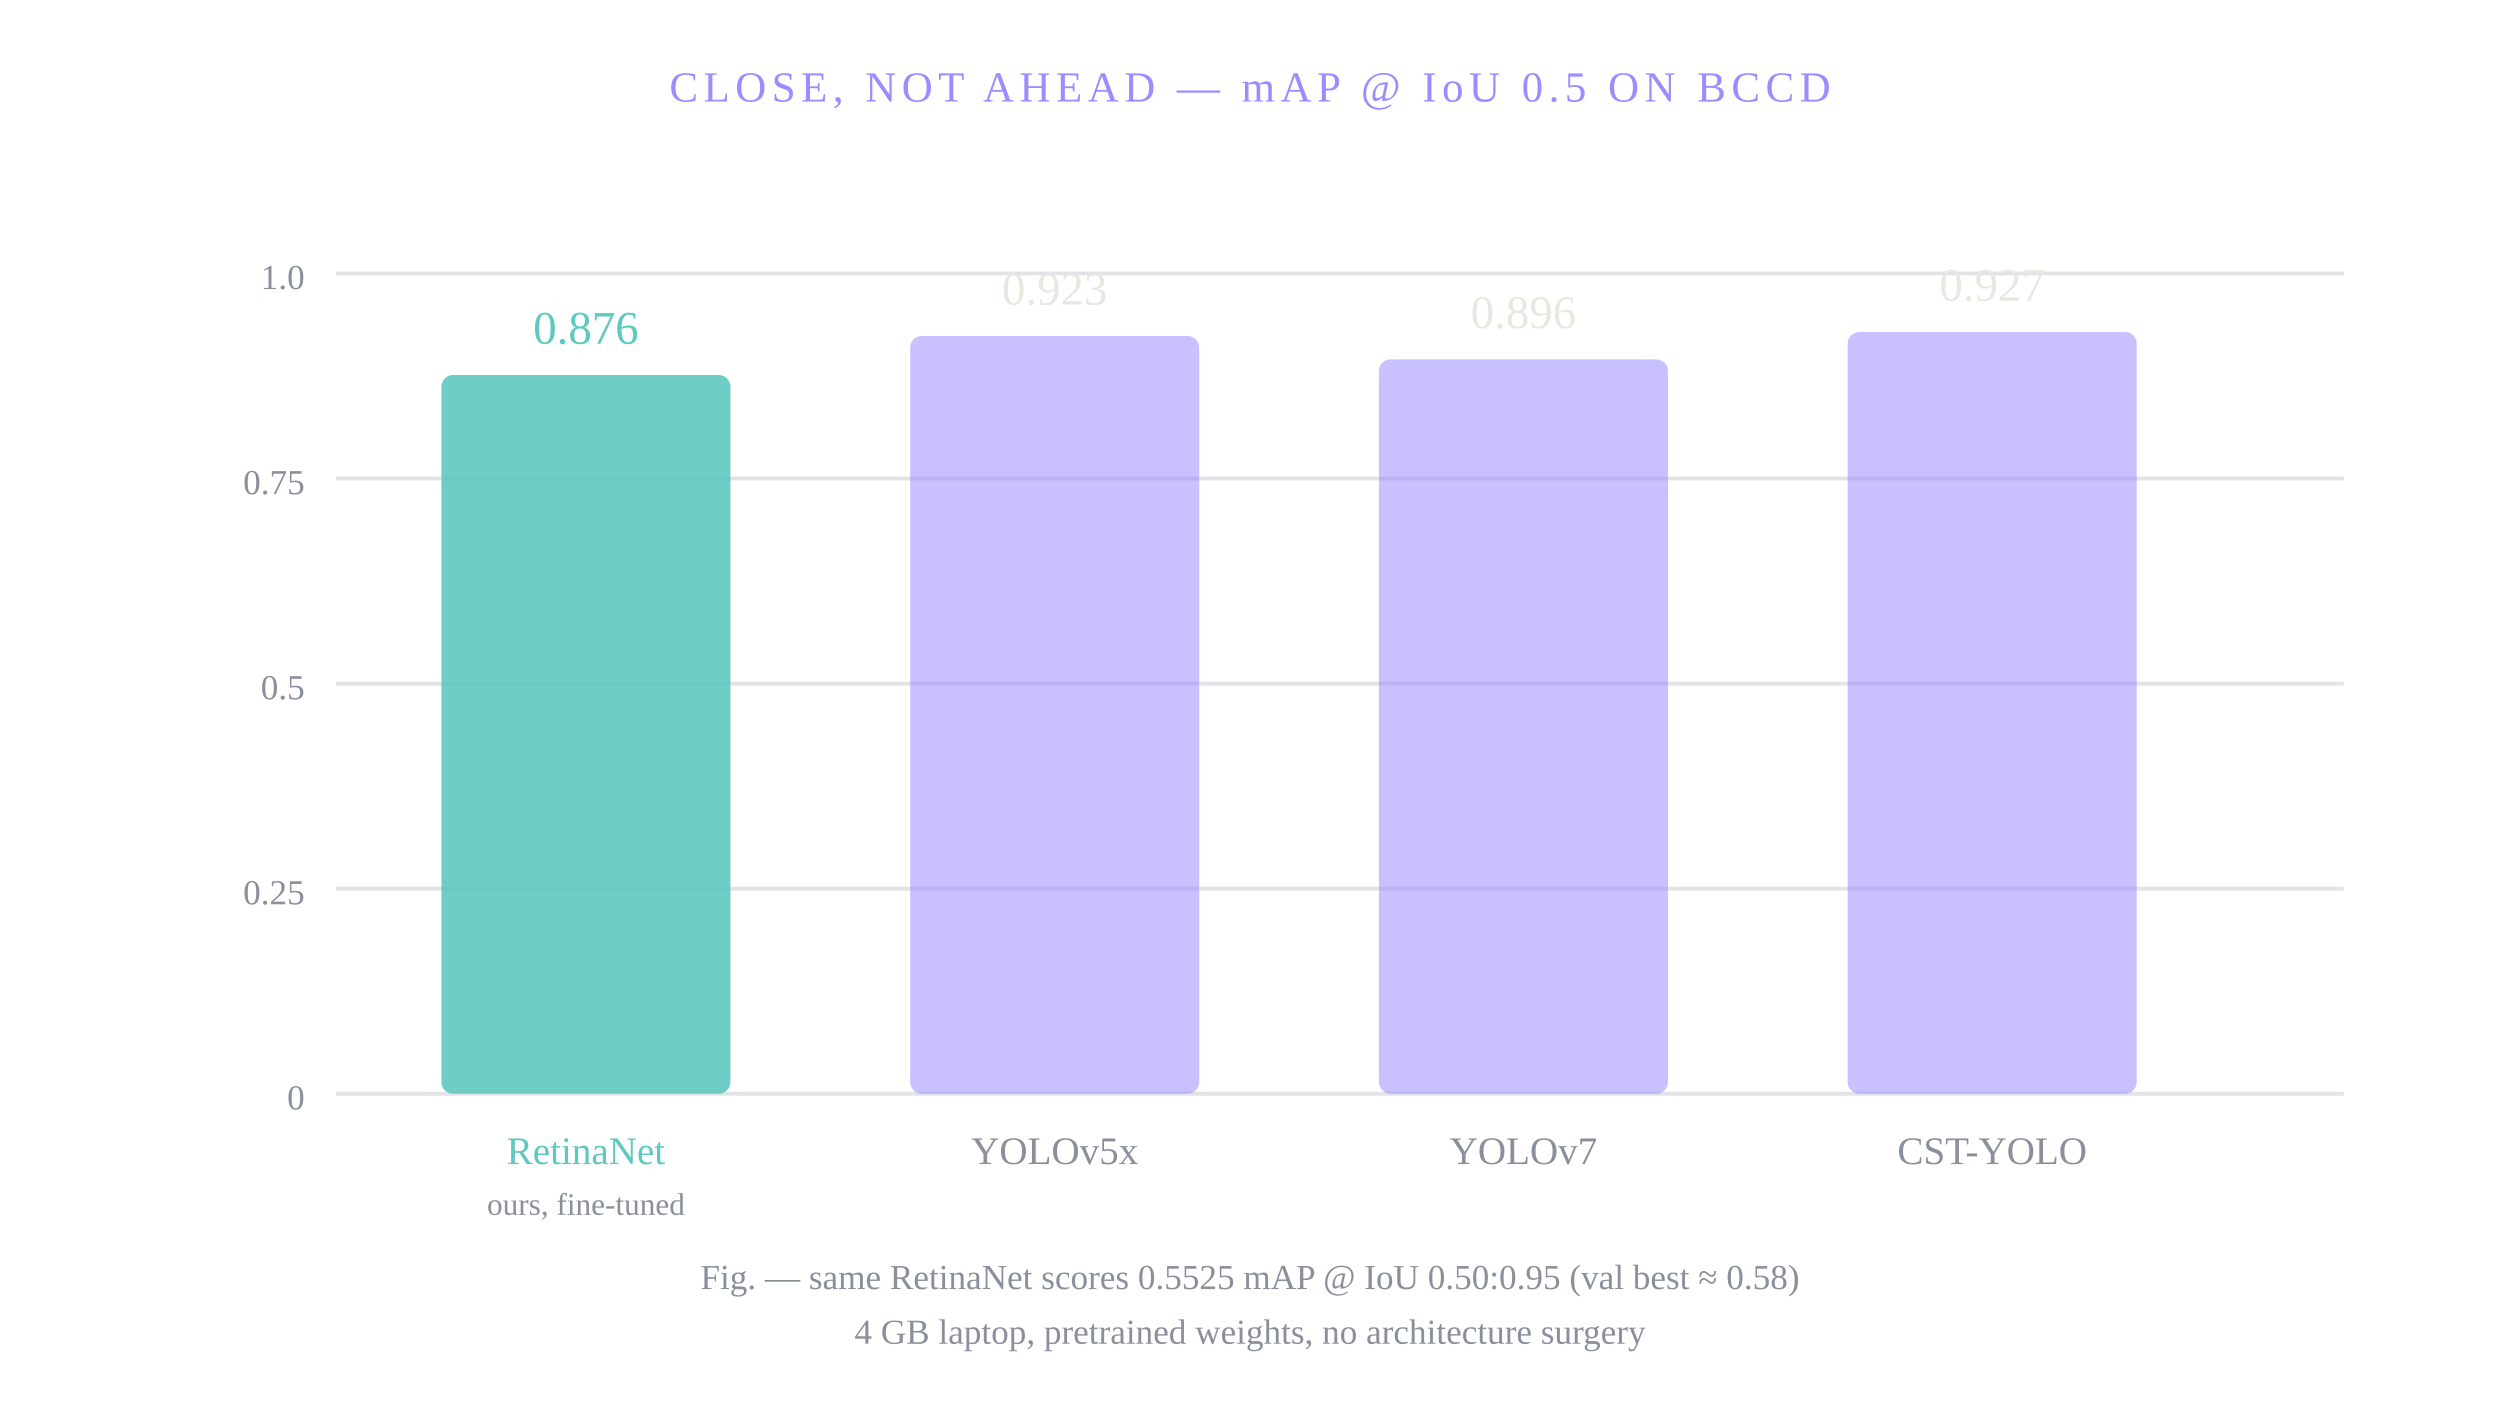
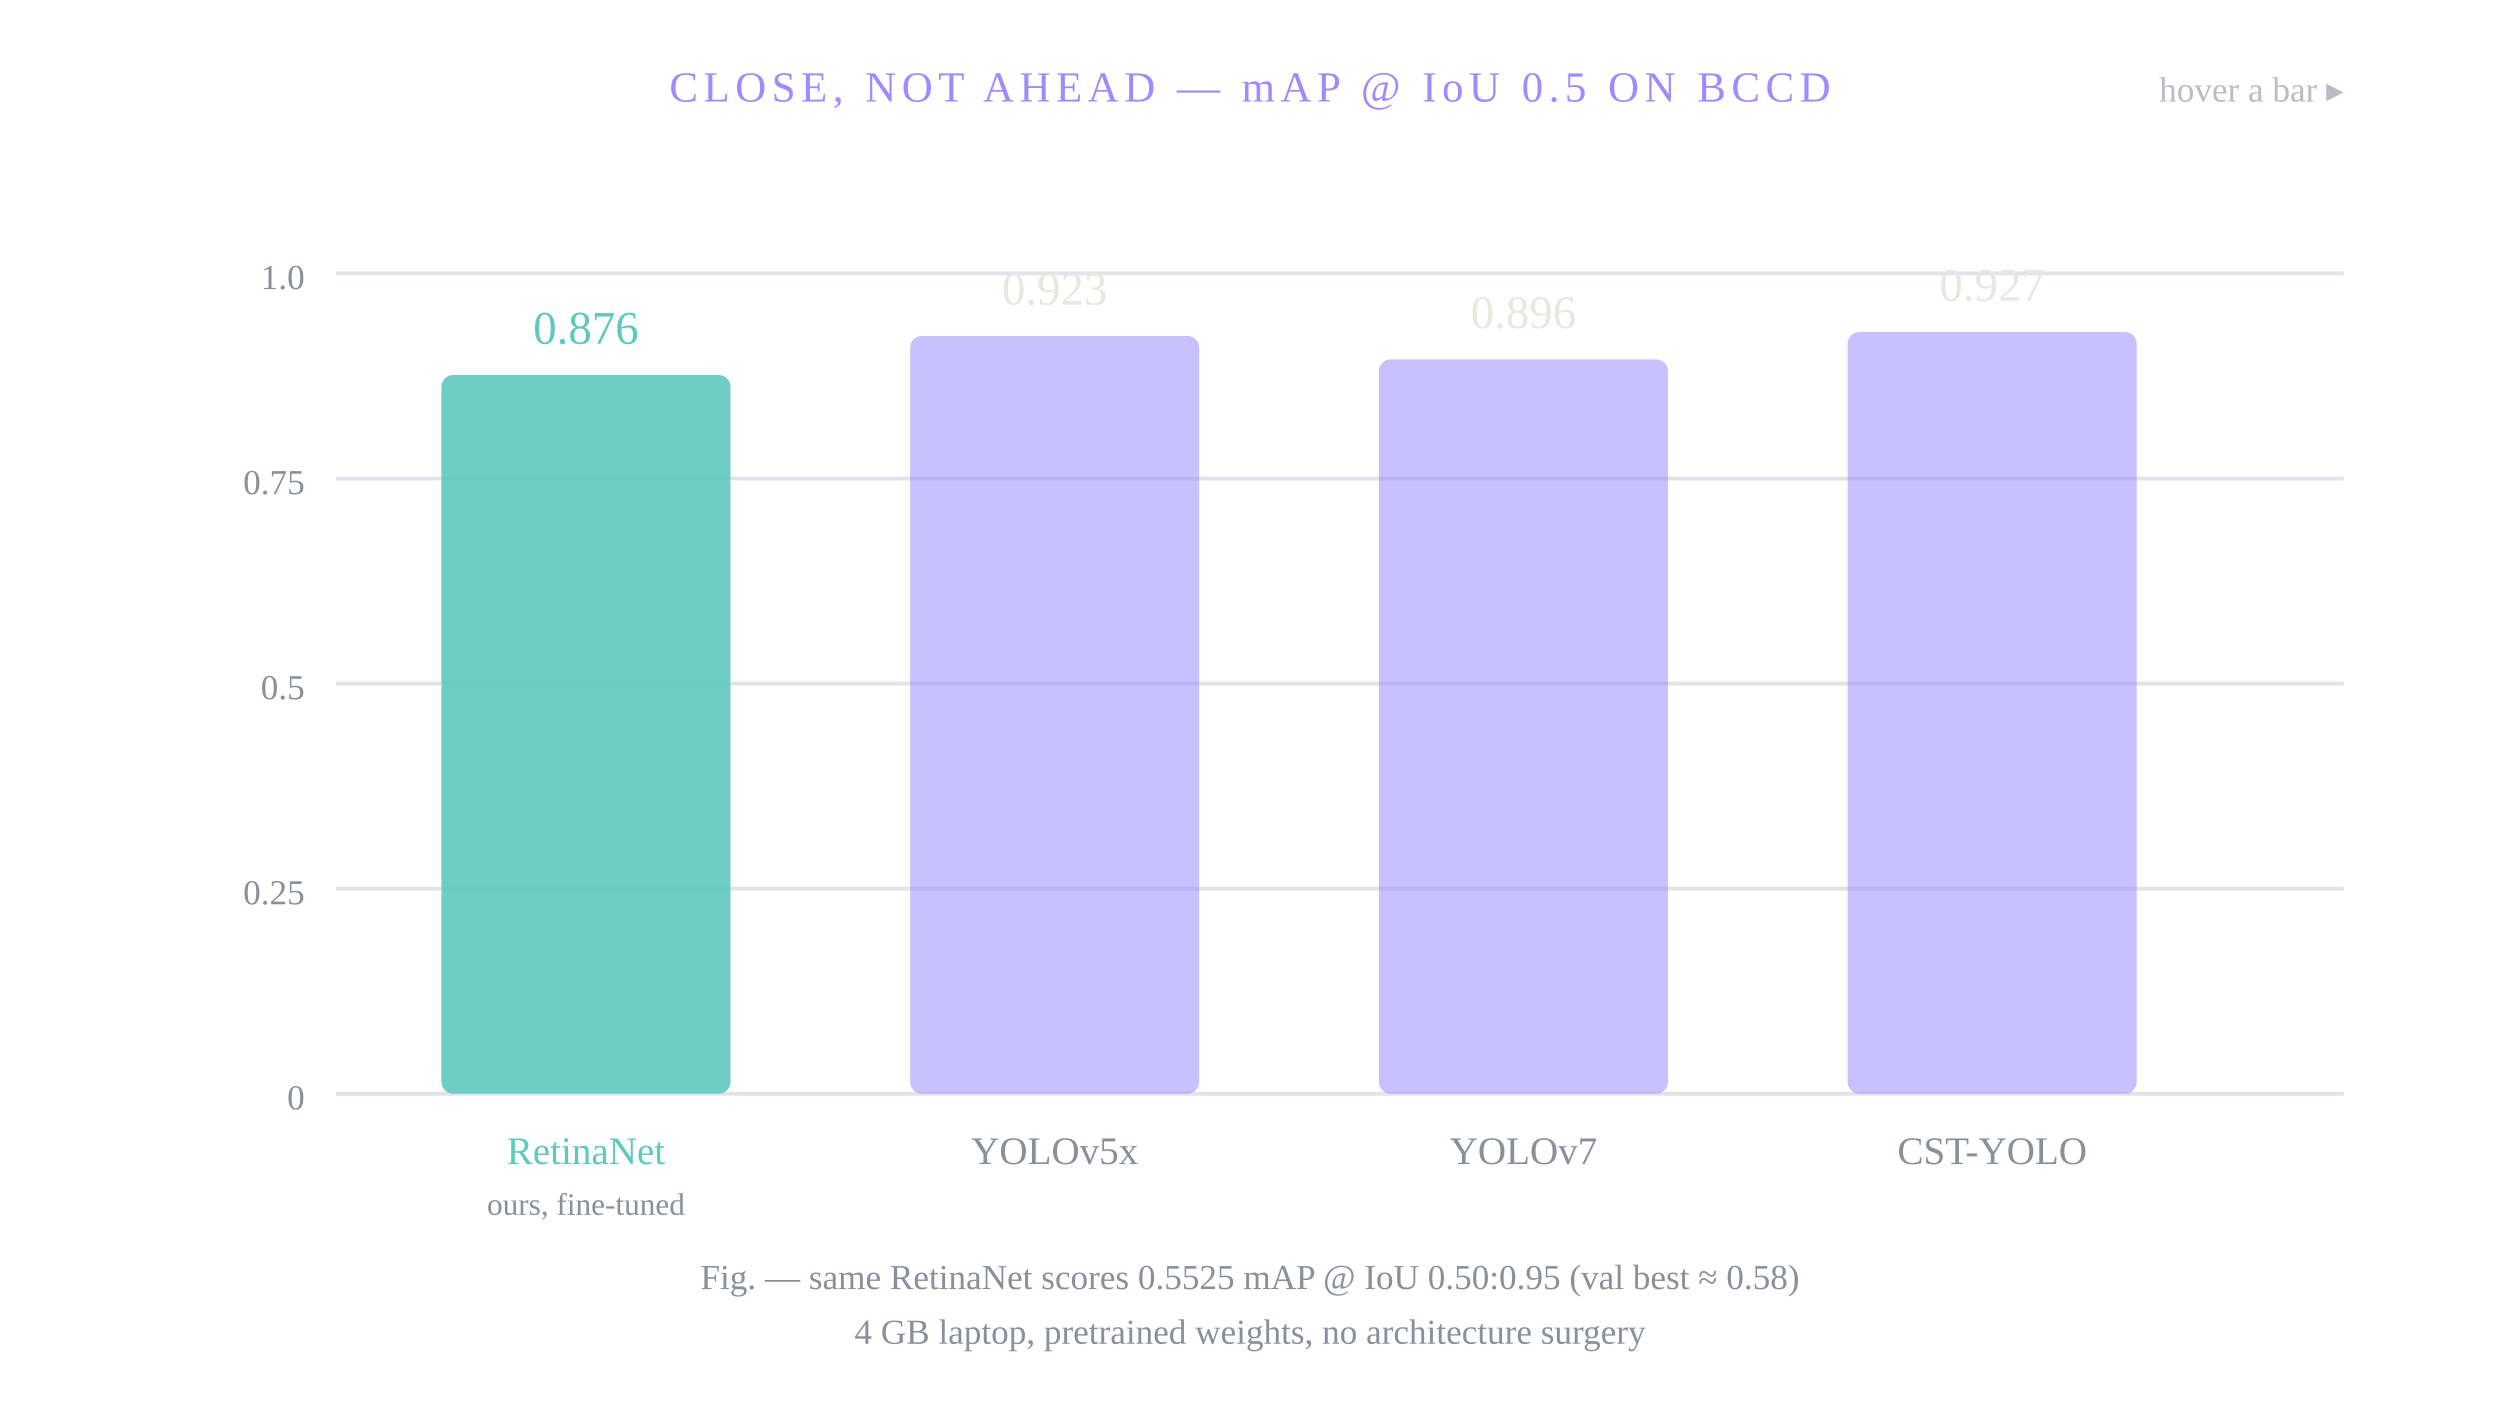
<svg xmlns="http://www.w3.org/2000/svg" viewBox="0 0 640 360" role="img" aria-labelledby="bcd-c-title bcd-c-desc">
  <style>
    @keyframes bcd-c-grow { from{transform:scaleY(0)} to{transform:scaleY(1)} }
    .bcd-c-bar{transform-box:fill-box;transform-origin:50% 100%;animation:bcd-c-grow 1.4s cubic-bezier(.2,.7,.3,1) both}
    .bcd-c-b2{animation-delay:.15s}.bcd-c-b3{animation-delay:.3s}.bcd-c-b4{animation-delay:.45s}
    @keyframes bcd-c-fade{ from{opacity:0} to{opacity:1} }
    .bcd-c-lbl{animation:bcd-c-fade 1s ease-out 1s both}
+     /* interactive (zero-JS): hover or keyboard-focus a bar to isolate its score */
+     .bcd-c-col{ cursor:pointer; transition:opacity .2s ease; }
+     .bcd-c-col:focus{ outline:none; }
+     .bcd-c-hit{ fill:transparent; }
+     svg:hover .bcd-c-col:not(:hover),
+     svg:focus-within .bcd-c-col:not(:focus-within){ opacity:.35; }
+     .bcd-c-col:hover .bcd-c-bar,
+     .bcd-c-col:focus-within .bcd-c-bar{ stroke:var(--color-ink,#e9e7e0); stroke-width:1.5; }
+     .bcd-c-note{ opacity:0; transition:opacity .18s ease; }
+     .bcd-c-col:hover .bcd-c-note,
+     .bcd-c-col:focus-within .bcd-c-note{ opacity:1; }
+     .bcd-c-hint{ opacity:.6; }
+     svg:hover .bcd-c-hint,
+     svg:focus-within .bcd-c-hint{ opacity:0; transition:opacity .2s ease; }
    @media (prefers-reduced-motion: reduce){ *{animation:none!important} .bcd-c-bar{transform:none} .bcd-c-lbl{opacity:1} }
  </style>
  <g style="font-family: var(--font-mono,'IBM Plex Mono',ui-monospace,monospace)" fill="var(--color-ink,#e9e7e0)">
    <text x="320" y="26" text-anchor="middle" font-size="11" letter-spacing="1.4" fill="var(--color-q1,#9d8cff)">CLOSE, NOT AHEAD — mAP @ IoU 0.5 ON BCCD</text>
+     <text class="bcd-c-hint" x="600" y="26" text-anchor="end" font-size="9" fill="var(--color-muted,#8a8f9c)">hover a bar ▸</text>
    <g stroke="var(--color-muted,#8a8f9c)" stroke-width="1" opacity=".25">
      <line x1="86" y1="70" x2="600" y2="70" />
      <line x1="86" y1="122.5" x2="600" y2="122.5" />
      <line x1="86" y1="175" x2="600" y2="175" />
      <line x1="86" y1="227.5" x2="600" y2="227.5" />
      <line x1="86" y1="280" x2="600" y2="280" />
    </g>
    <g font-size="9" fill="var(--color-muted,#8a8f9c)" text-anchor="end">
      <text x="78" y="74">1.0</text>
      <text x="78" y="126.5">0.75</text>
      <text x="78" y="179">0.5</text>
      <text x="78" y="231.5">0.25</text>
      <text x="78" y="284">0</text>
    </g>
-     <rect class="bcd-c-bar" x="113" y="96" width="74" height="184" rx="3" fill="var(--color-q0,#5fc9bf)" fill-opacity=".9" />
-     <rect class="bcd-c-bar bcd-c-b2" x="233" y="86" width="74" height="194" rx="3" fill="var(--color-q1,#9d8cff)" fill-opacity=".55" />
-     <rect class="bcd-c-bar bcd-c-b3" x="353" y="92" width="74" height="188" rx="3" fill="var(--color-q1,#9d8cff)" fill-opacity=".55" />
-     <rect class="bcd-c-bar bcd-c-b4" x="473" y="85" width="74" height="195" rx="3" fill="var(--color-q1,#9d8cff)" fill-opacity=".55" />
-     <g class="bcd-c-lbl" text-anchor="middle" font-size="12">
-       <text x="150" y="88" fill="var(--color-q0,#5fc9bf)">0.876</text>
-       <text x="270" y="78" fill="var(--color-ink,#e9e7e0)">0.923</text>
-       <text x="390" y="84" fill="var(--color-ink,#e9e7e0)">0.896</text>
-       <text x="510" y="77" fill="var(--color-ink,#e9e7e0)">0.927</text>
+     <g class="bcd-c-col" tabindex="0" role="group" aria-label="RetinaNet, ours, fine-tuned: 0.876 mAP at IoU 0.5 — close to the purpose-built detectors without beating them">
+       <rect class="bcd-c-hit" x="105" y="60" width="90" height="252" />
+       <rect class="bcd-c-bar" x="113" y="96" width="74" height="184" rx="3" fill="var(--color-q0,#5fc9bf)" fill-opacity=".9" />
+       <text class="bcd-c-lbl" x="150" y="88" text-anchor="middle" font-size="12" fill="var(--color-q0,#5fc9bf)">0.876</text>
+       <text x="150" y="298" text-anchor="middle" font-size="10" fill="var(--color-q0,#5fc9bf)">RetinaNet</text>
+       <text x="150" y="311" text-anchor="middle" font-size="8" fill="var(--color-muted,#8a8f9c)">ours, fine-tuned</text>
+       <text class="bcd-c-note" x="320" y="46" text-anchor="middle" font-size="10.5" fill="var(--color-q0,#5fc9bf)">RetinaNet (ours) → 0.876 mAP@0.5 — fine-tuned on a 4 GB laptop, pretrained weights</text>
    </g>
-     <g text-anchor="middle" font-size="10">
-       <text x="150" y="298" fill="var(--color-q0,#5fc9bf)">RetinaNet</text>
-       <text x="150" y="311" font-size="8" fill="var(--color-muted,#8a8f9c)">ours, fine-tuned</text>
-       <text x="270" y="298" fill="var(--color-muted,#8a8f9c)">YOLOv5x</text>
-       <text x="390" y="298" fill="var(--color-muted,#8a8f9c)">YOLOv7</text>
-       <text x="510" y="298" fill="var(--color-muted,#8a8f9c)">CST-YOLO</text>
+     <g class="bcd-c-col" tabindex="0" role="group" aria-label="YOLOv5x: 0.923 mAP at IoU 0.5, 0.047 above our RetinaNet">
+       <rect class="bcd-c-hit" x="225" y="60" width="90" height="252" />
+       <rect class="bcd-c-bar bcd-c-b2" x="233" y="86" width="74" height="194" rx="3" fill="var(--color-q1,#9d8cff)" fill-opacity=".55" />
+       <text class="bcd-c-lbl" x="270" y="78" text-anchor="middle" font-size="12" fill="var(--color-ink,#e9e7e0)">0.923</text>
+       <text x="270" y="298" text-anchor="middle" font-size="10" fill="var(--color-muted,#8a8f9c)">YOLOv5x</text>
+       <text class="bcd-c-note" x="320" y="46" text-anchor="middle" font-size="10.5" fill="var(--color-q1,#9d8cff)">YOLOv5x → 0.923 mAP@0.5 — +0.047 over our RetinaNet</text>
+     </g>
+     <g class="bcd-c-col" tabindex="0" role="group" aria-label="YOLOv7: 0.896 mAP at IoU 0.5, 0.020 above our RetinaNet">
+       <rect class="bcd-c-hit" x="345" y="60" width="90" height="252" />
+       <rect class="bcd-c-bar bcd-c-b3" x="353" y="92" width="74" height="188" rx="3" fill="var(--color-q1,#9d8cff)" fill-opacity=".55" />
+       <text class="bcd-c-lbl" x="390" y="84" text-anchor="middle" font-size="12" fill="var(--color-ink,#e9e7e0)">0.896</text>
+       <text x="390" y="298" text-anchor="middle" font-size="10" fill="var(--color-muted,#8a8f9c)">YOLOv7</text>
+       <text class="bcd-c-note" x="320" y="46" text-anchor="middle" font-size="10.5" fill="var(--color-q1,#9d8cff)">YOLOv7 → 0.896 mAP@0.5 — +0.020 over our RetinaNet</text>
+     </g>
+     <g class="bcd-c-col" tabindex="0" role="group" aria-label="CST-YOLO: 0.927 mAP at IoU 0.5, the best here, 0.051 above our RetinaNet">
+       <rect class="bcd-c-hit" x="465" y="60" width="90" height="252" />
+       <rect class="bcd-c-bar bcd-c-b4" x="473" y="85" width="74" height="195" rx="3" fill="var(--color-q1,#9d8cff)" fill-opacity=".55" />
+       <text class="bcd-c-lbl" x="510" y="77" text-anchor="middle" font-size="12" fill="var(--color-ink,#e9e7e0)">0.927</text>
+       <text x="510" y="298" text-anchor="middle" font-size="10" fill="var(--color-muted,#8a8f9c)">CST-YOLO</text>
+       <text class="bcd-c-note" x="320" y="46" text-anchor="middle" font-size="10.5" fill="var(--color-q1,#9d8cff)">CST-YOLO → 0.927 mAP@0.5 — +0.051 over our RetinaNet (best here)</text>
    </g>
    <text x="320" y="330" text-anchor="middle" font-size="9" fill="var(--color-muted,#8a8f9c)">Fig. — same RetinaNet scores 0.5525 mAP @ IoU 0.50:0.95 (val best ≈ 0.58)</text>
    <text x="320" y="344" text-anchor="middle" font-size="9" fill="var(--color-muted,#8a8f9c)">4 GB laptop, pretrained weights, no architecture surgery</text>
  </g>
</svg>
